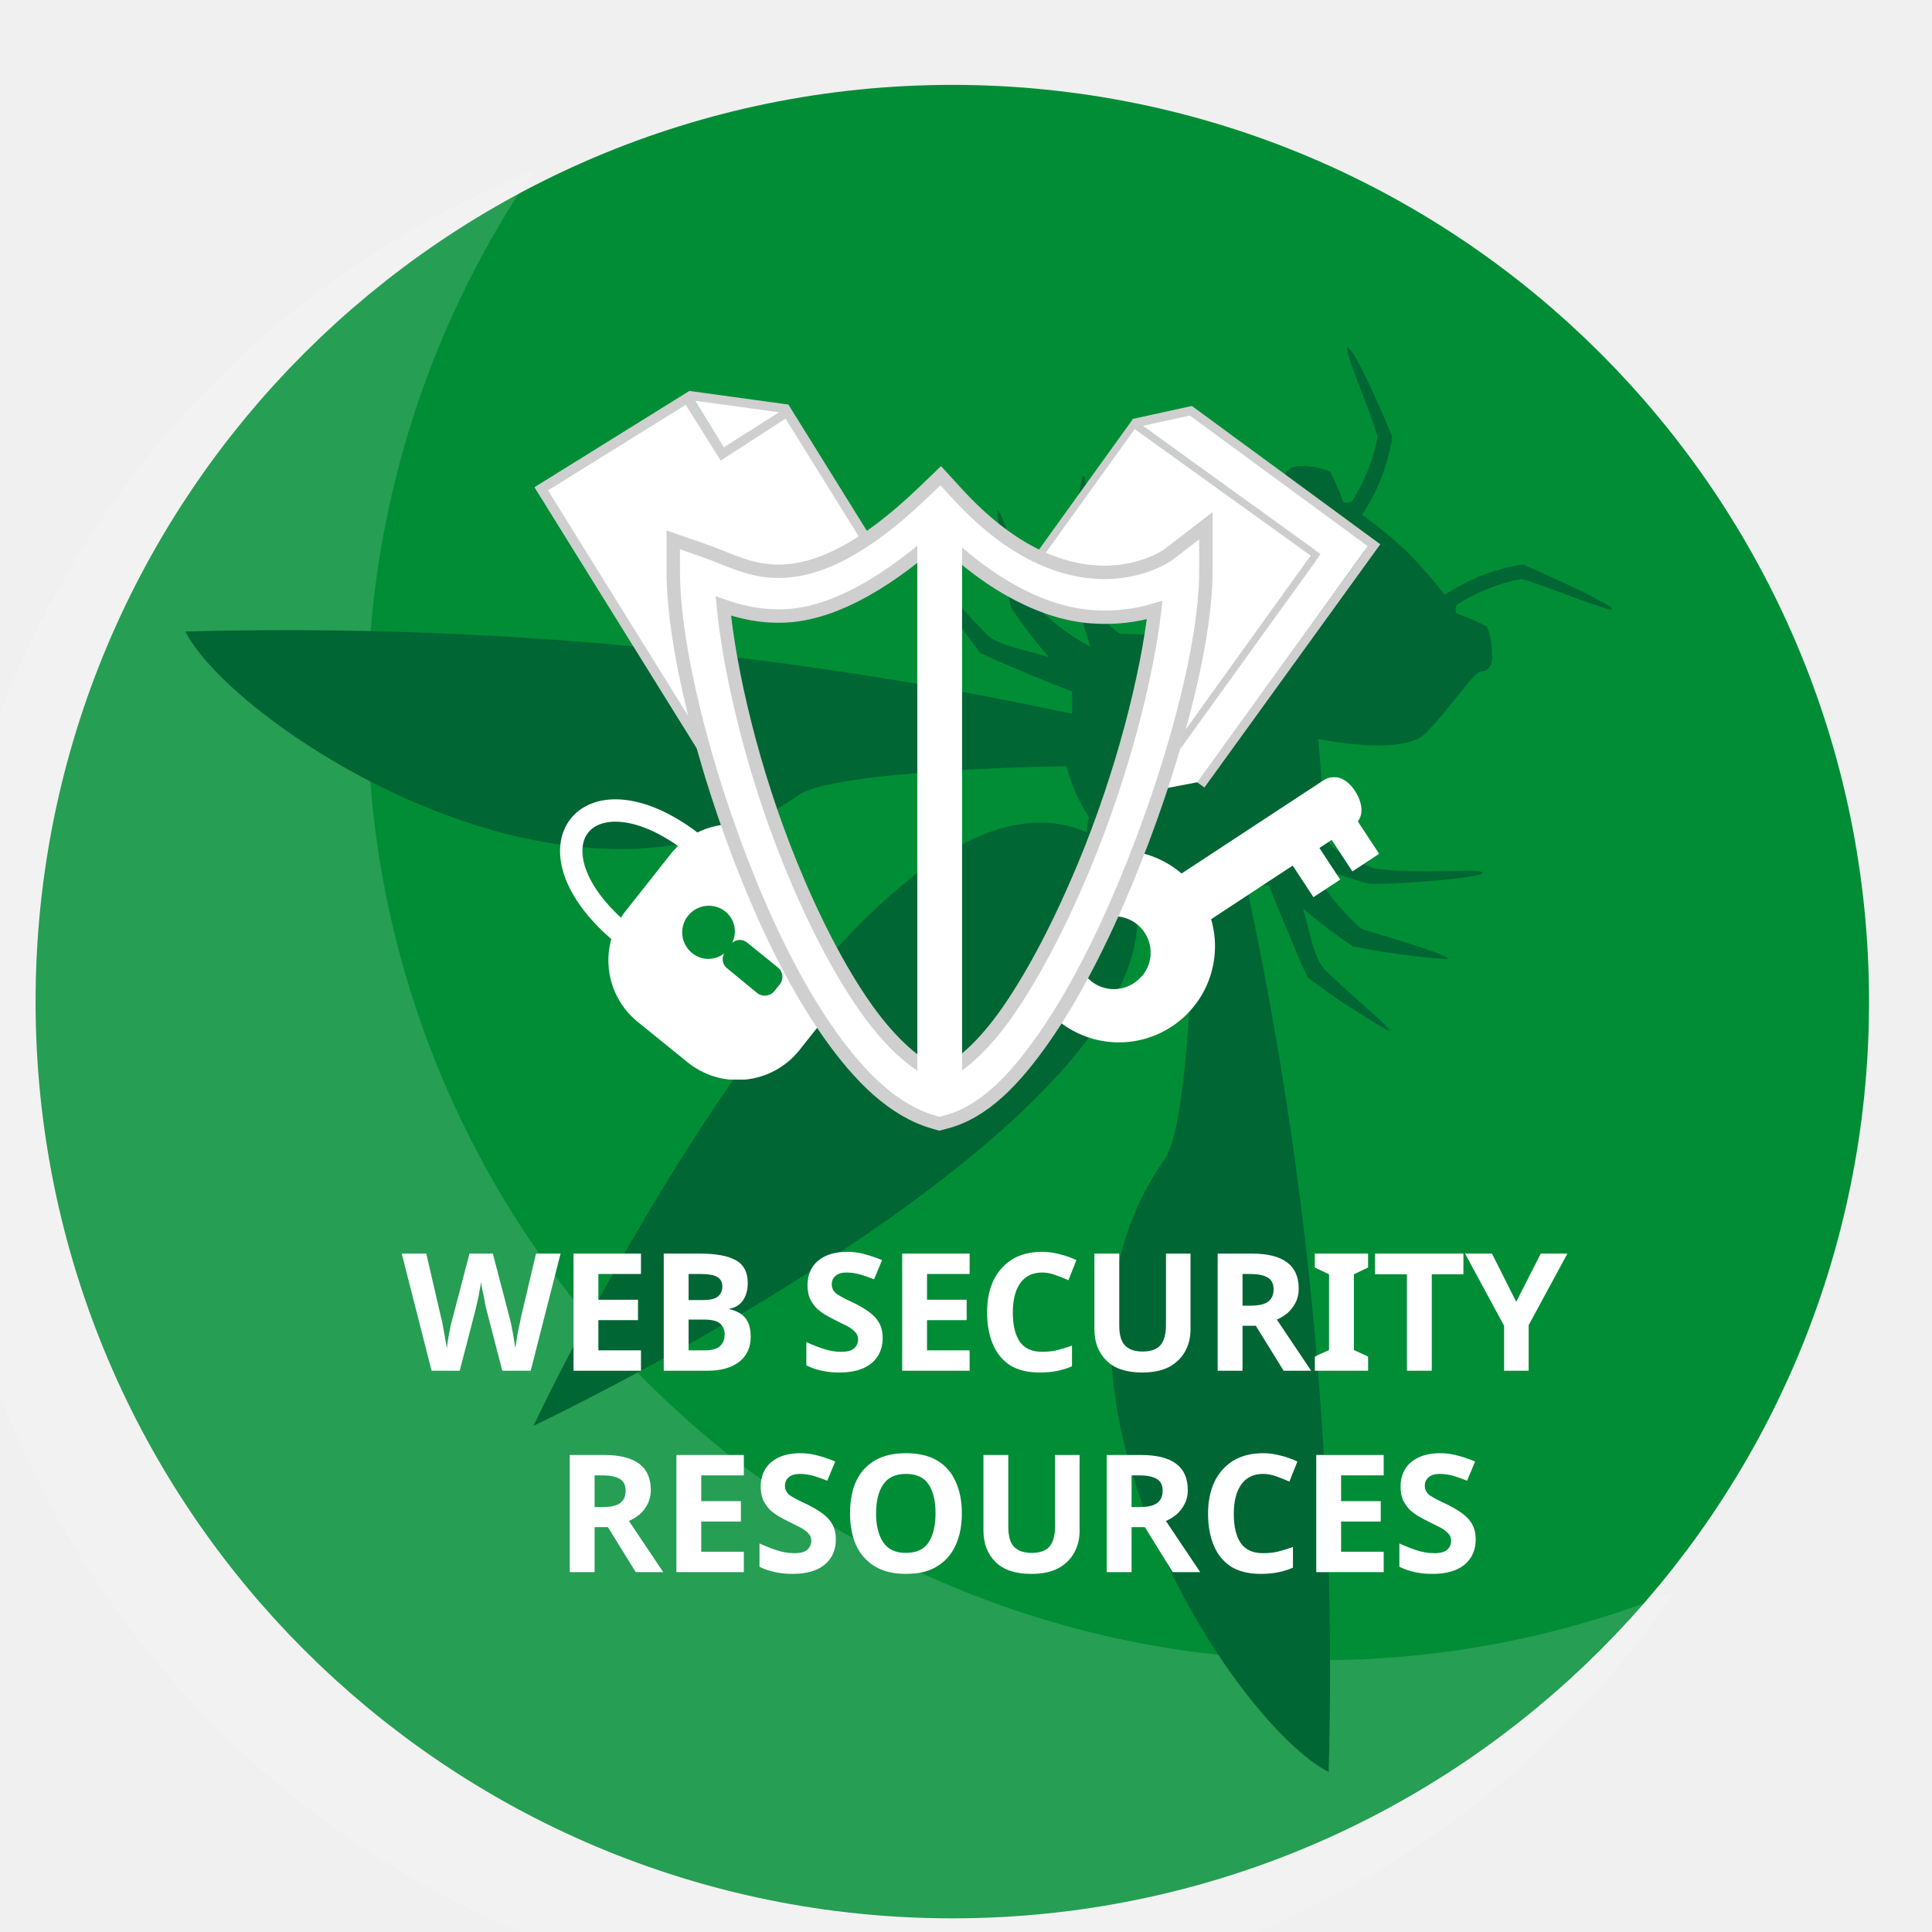
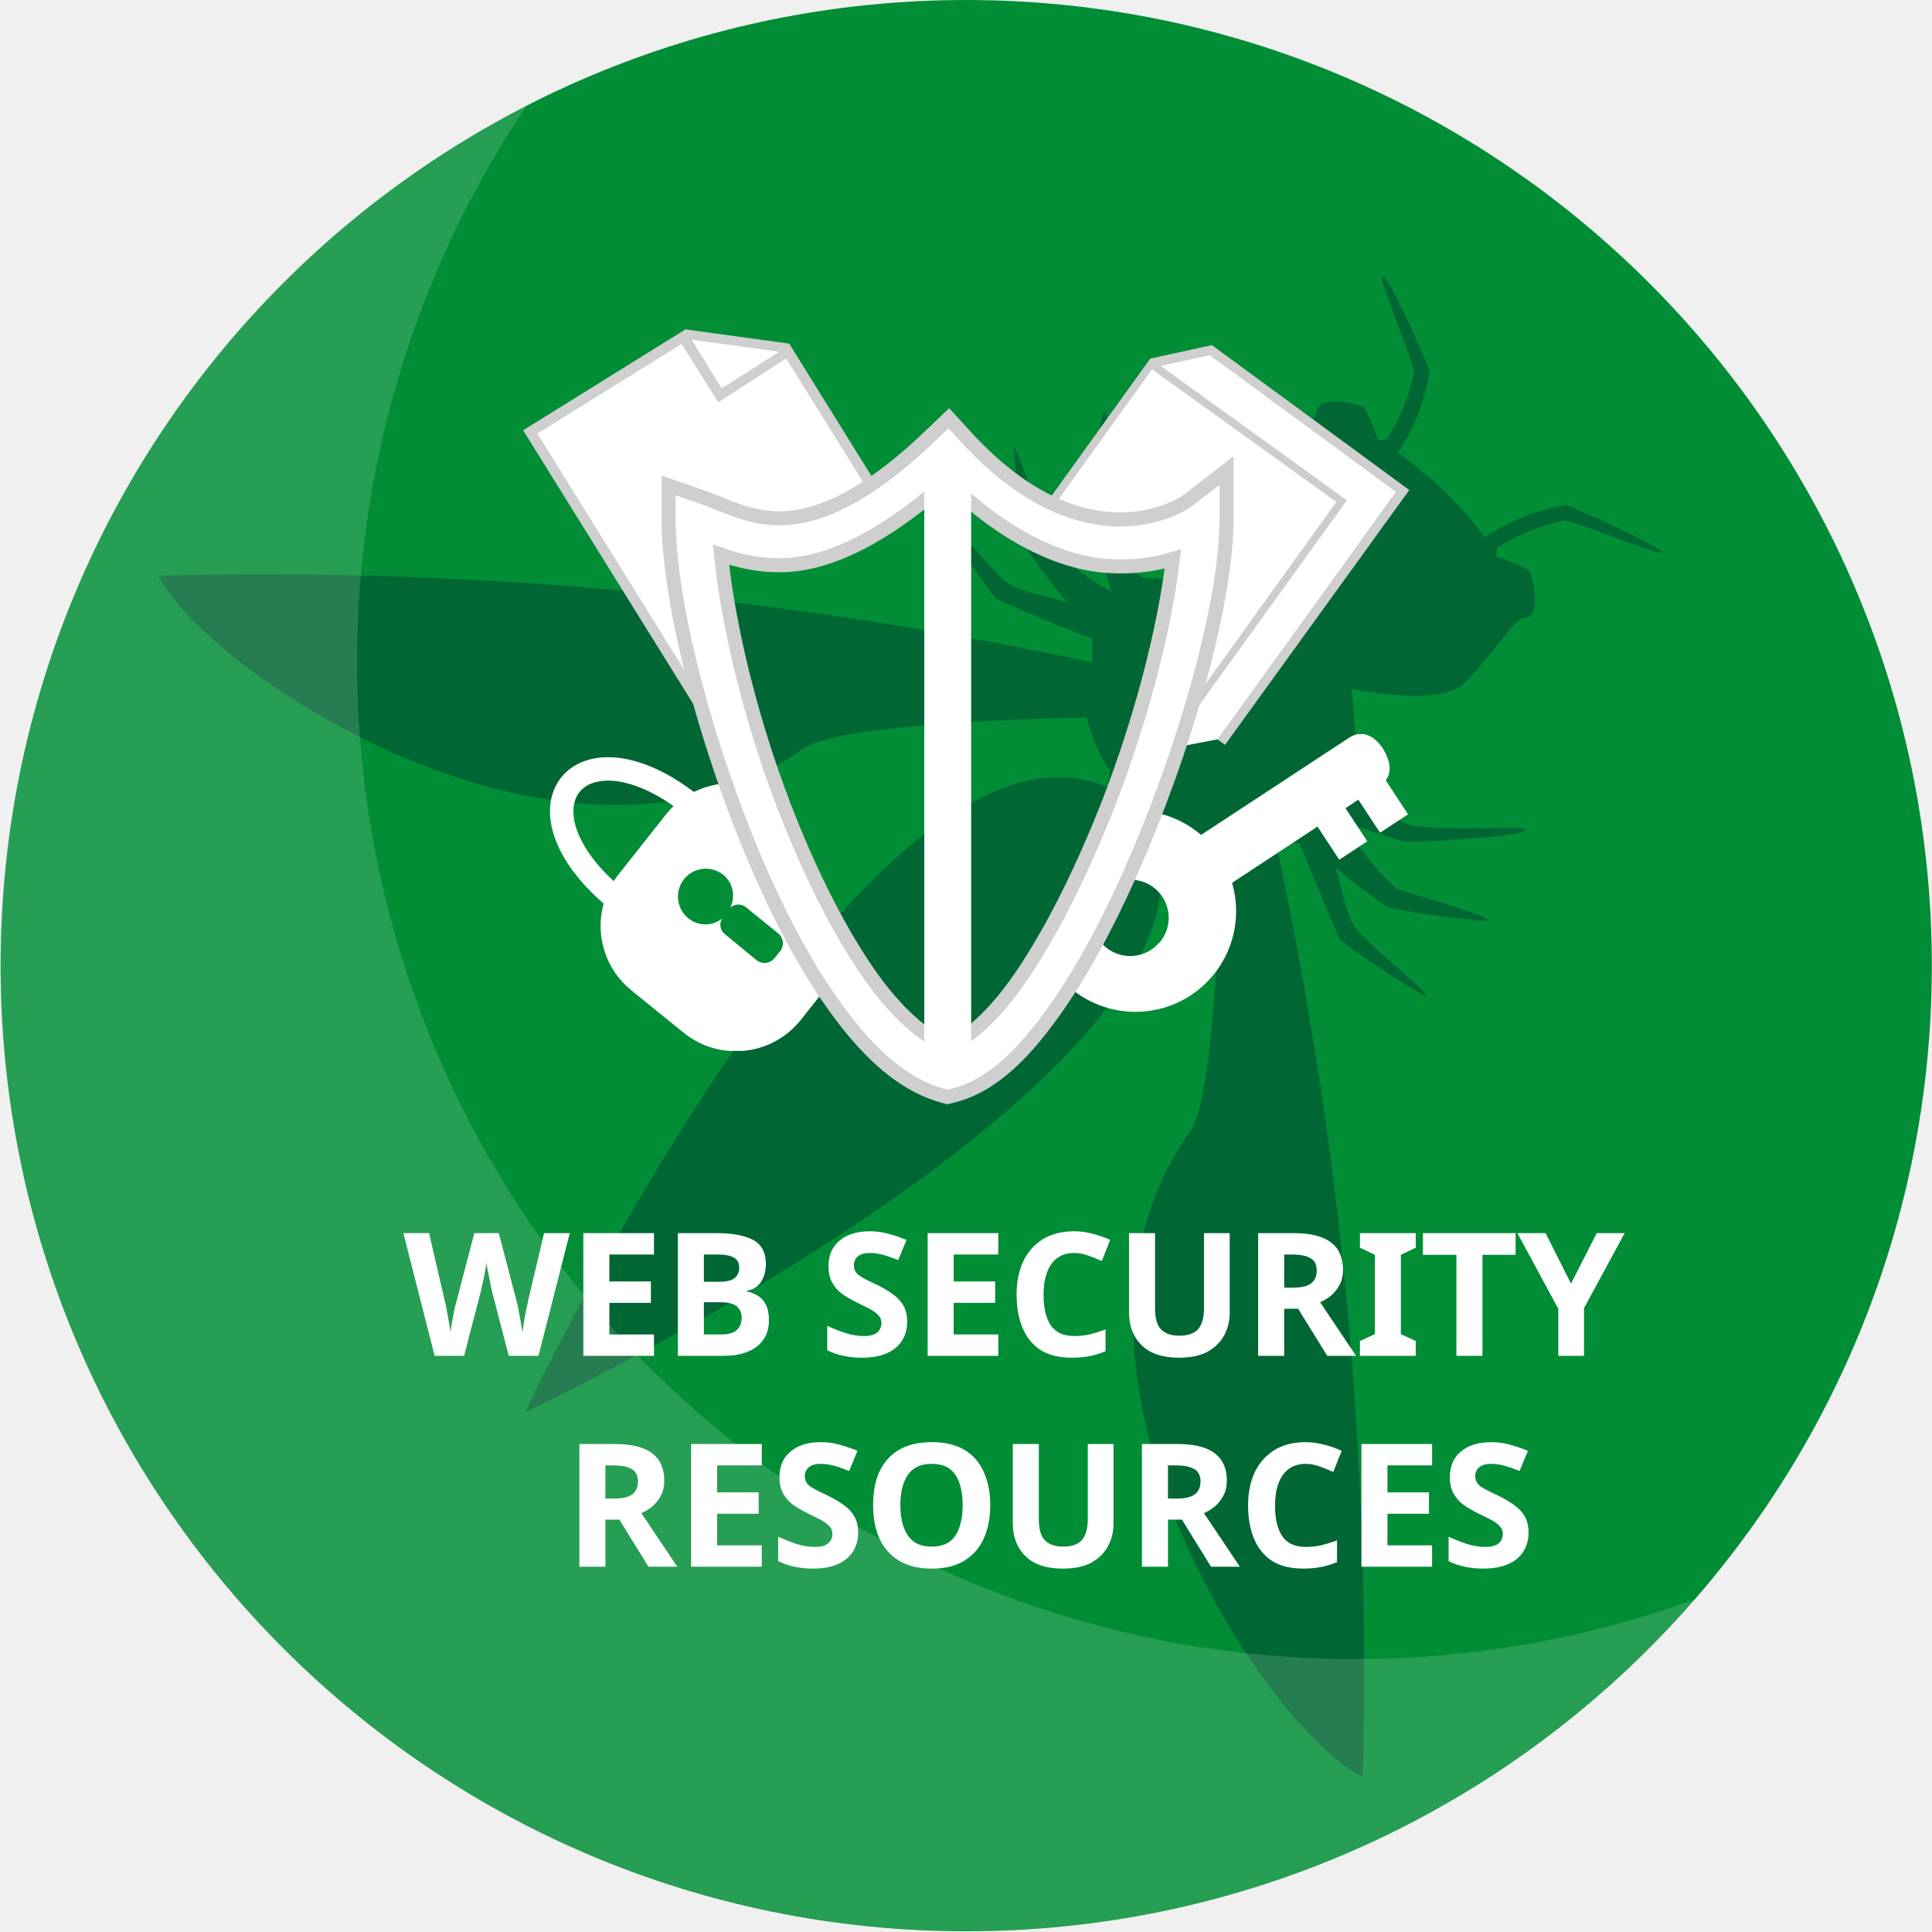
- <svg xmlns="http://www.w3.org/2000/svg" xmlns:ns1="http://www.openswatchbook.org/uri/2009/osb" viewBox="0 0 102.047 102.047" version="1.1" id="svg249" width="2.7cm" height="2.7cm">
+ <svg xmlns="http://www.w3.org/2000/svg" xmlns:ns1="http://www.openswatchbook.org/uri/2009/osb" viewBox="0 0 97.391 97.371" version="1.1" id="svg249" width="2.577cm" height="2.576cm">
  <defs id="defs199">
    <linearGradient id="linearGradient2668" ns1:paint="solid">
      <stop style="stop-color:#000000;stop-opacity:1;" offset="0" id="stop2666" />
    </linearGradient>
    <style id="style178">.cls-1,.cls-10,.cls-2{fill:#1d1d1b;}.cls-1,.cls-12,.cls-15,.cls-16,.cls-18{stroke:#fff;}.cls-1,.cls-11,.cls-12,.cls-15,.cls-16,.cls-18,.cls-5{stroke-miterlimit:10;}.cls-1,.cls-16{stroke-width:0.75px;}.cls-1{filter:url(#luminosity-noclip);}.cls-2{filter:url(#luminosity-noclip-2);}.cls-12,.cls-18,.cls-3{fill:none;}.cls-4{clip-path:url(#clip-path);}.cls-5{fill:#008d36;stroke:#008d36;stroke-width:10px;}.cls-6{fill:#063;}.cls-11,.cls-14,.cls-15,.cls-16,.cls-7,.cls-8{fill:#fff;}.cls-7{opacity:0.15;}.cls-8{font-size:9px;font-family:Hind-Bold, Hind;font-weight:700;letter-spacing:-0.01em;}.cls-9{font-family:Hind-SemiBold, Hind;}.cls-11{stroke:#1d1d1b;}.cls-11,.cls-12{stroke-width:2px;}.cls-13{mask:url(#mask);}.cls-15{stroke-width:0.25px;}.cls-17{mask:url(#mask-2);}</style>
    <clipPath id="clip-path">
      <circle class="cls-3" cx="94.95" cy="79.04" r="41.1" id="circle180" style="fill:none" />
    </clipPath>
    <filter id="luminosity-noclip" x="96.54" y="65.99" width="18.18" height="12.1" filterUnits="userSpaceOnUse" style="color-interpolation-filters:sRGB">
      <feFlood flood-color="#fff" result="bg" id="feFlood183" />
      <feBlend in="SourceGraphic" in2="bg" id="feBlend185" mode="normal" />
    </filter>
    <mask id="mask" x="96.54" y="65.99" width="18.18" height="12.1" maskUnits="userSpaceOnUse">
      <path class="cls-1" d="m 103.94,67.16 c 0.62,0.43 -1,2.47 -1.56,4.81 -0.56,2.34 -1.47,5.69 -2.82,5.75 -1.35,0.06 -2.87,-2.55 -2.62,-4.93 0.37,-3.49 5.92,-6.38 7,-5.63 z" id="path188" style="fill:#1d1d1b;stroke:#ffffff;stroke-width:0.75px;stroke-miterlimit:10;filter:url(#luminosity-noclip)" />
    </mask>
    <filter id="luminosity-noclip-2" x="78.07" y="66.91" width="14.87" height="12.61" filterUnits="userSpaceOnUse" style="color-interpolation-filters:sRGB">
      <feFlood flood-color="#fff" result="bg" id="feFlood191" />
      <feBlend in="SourceGraphic" in2="bg" id="feBlend193" mode="normal" />
    </filter>
    <mask id="mask-2" x="78.07" y="66.91" width="14.87" height="12.61" maskUnits="userSpaceOnUse">
-       <polygon class="cls-2" points="86.06,66.91 90.5,77.41 92.56,74.91 92.94,67.72 90.63,67.28 " id="polygon196" style="fill:#1d1d1b;filter:url(#luminosity-noclip-2)" />
+       <polygon class="cls-2" points="90.5,77.41 92.56,74.91 92.94,67.72 90.63,67.28 86.06,66.91 " id="polygon196" style="fill:#1d1d1b;filter:url(#luminosity-noclip-2)" />
    </mask>
    <clipPath clipPathUnits="userSpaceOnUse" id="clipPath5473">
      <path style="fill:none;stroke:#000000;stroke-width:1.436px;stroke-linecap:butt;stroke-linejoin:miter;stroke-opacity:1" d="m 96.574,67.683 c 0,0 -0.364,-20.386 3.996,-20.453 11.099,-0.169 17.435,1.241 20.696,3.451 3.261,2.21 3.447,5.221 2.246,8.253 -1.201,3.032 -5.205,18.441 -6.228,15.366 -1.773,-5.332 -5.086,-10.902 -5.086,-10.902 l -3.096,-0.497 c 0,0 -2.068,4.314 -4.601,4.751 -2.533,0.437 -7.927,0.031 -7.927,0.031 z" id="path5475" />
    </clipPath>
    <clipPath clipPathUnits="userSpaceOnUse" id="clipPath5515">
      <path style="fill:none;stroke:#000000;stroke-width:1px;stroke-linecap:butt;stroke-linejoin:miter;stroke-opacity:1" d="m 83.787,61.148 0.16,-3.587 4.9,1.762 2.786,-2.242 2.402,-2.082 -5.381,-7.975 -12.331,7.11 6.502,9.545 1.473,0.288 z" id="path5517" />
    </clipPath>
    <clipPath clipPathUnits="userSpaceOnUse" id="clipPath5535">
      <path style="fill:none;stroke:#000000;stroke-width:1px;stroke-linecap:butt;stroke-linejoin:miter;stroke-opacity:1" d="m 90.845,77.163 -5.028,-11.913 -5.435,-0.408 -8.651,2.537 11.143,14.223 7.338,-0.272 z" id="path5537" />
    </clipPath>
    <clipPath clipPathUnits="userSpaceOnUse" id="clipPath5543">
      <path style="fill:none;stroke:#000000;stroke-width:1px;stroke-linecap:butt;stroke-linejoin:miter;stroke-opacity:1" d="m 99.497,77.978 3.488,-5.39 0.453,-4.937 10.463,-4.031 4.077,6.523 -12.139,11.007 z" id="path5545" />
    </clipPath>
    <mask id="mask-2-3" x="78.07" y="66.91" width="14.87" height="12.61" maskUnits="userSpaceOnUse">
-       <polygon class="cls-2" points="90.5,77.41 92.56,74.91 92.94,67.72 90.63,67.28 86.06,66.91 " id="polygon196-6" style="fill:#1d1d1b;filter:url(#luminosity-noclip-2-7)" />
+       <polygon class="cls-2" points="92.56,74.91 92.94,67.72 90.63,67.28 86.06,66.91 90.5,77.41 " id="polygon196-6" style="fill:#1d1d1b;filter:url(#luminosity-noclip-2-7)" />
    </mask>
    <filter id="luminosity-noclip-2-7" x="78.07" y="66.91" width="14.87" height="12.61" filterUnits="userSpaceOnUse" style="color-interpolation-filters:sRGB">
      <feFlood flood-color="#fff" result="bg" id="feFlood191-5" />
      <feBlend in="SourceGraphic" in2="bg" id="feBlend193-3" mode="normal" />
    </filter>
    <clipPath clipPathUnits="userSpaceOnUse" id="clipPath5535-5">
      <path style="fill:none;stroke:#000000;stroke-width:1px;stroke-linecap:butt;stroke-linejoin:miter;stroke-opacity:1" d="m 90.845,77.163 -5.028,-11.913 -5.435,-0.408 -8.651,2.537 11.143,14.223 7.338,-0.272 z" id="path5537-6" />
    </clipPath>
    <mask id="mask-29" x="96.54" y="65.99" width="18.18" height="12.1" maskUnits="userSpaceOnUse">
      <path class="cls-1" d="m 103.94,67.16 c 0.62,0.43 -1,2.47 -1.56,4.81 -0.56,2.34 -1.47,5.69 -2.82,5.75 -1.35,0.06 -2.87,-2.55 -2.62,-4.93 0.37,-3.49 5.92,-6.38 7,-5.63 z" id="path188-1" style="fill:#1d1d1b;stroke:#ffffff;stroke-width:0.75px;stroke-miterlimit:10;filter:url(#luminosity-noclip-27)" />
    </mask>
    <filter id="luminosity-noclip-27" x="96.54" y="65.99" width="18.18" height="12.1" filterUnits="userSpaceOnUse" style="color-interpolation-filters:sRGB">
      <feFlood flood-color="#fff" result="bg" id="feFlood183-0" />
      <feBlend in="SourceGraphic" in2="bg" id="feBlend185-9" mode="normal" />
    </filter>
    <clipPath clipPathUnits="userSpaceOnUse" id="clipPath5543-3">
      <path style="fill:none;stroke:#000000;stroke-width:1px;stroke-linecap:butt;stroke-linejoin:miter;stroke-opacity:1" d="m 99.497,77.978 3.488,-5.39 0.453,-4.937 10.463,-4.031 4.077,6.523 -12.139,11.007 z" id="path5545-6" />
    </clipPath>
    <clipPath clipPathUnits="userSpaceOnUse" id="clipPath3012">
      <path style="fill:none;stroke:#000000;stroke-width:1px;stroke-linecap:butt;stroke-linejoin:miter;stroke-opacity:1" d="m 119.136,31.418 -2.562,-11.062 4.625,1.625 4.5,-2.875 -2.812,-6.75 -7.812,-2.5 -7.812,3.437 -0.312,10.812 z" id="path3014" />
    </clipPath>
    <clipPath clipPathUnits="userSpaceOnUse" id="clipPath3018">
      <path style="fill:none;stroke:#000000;stroke-width:1px;stroke-linecap:butt;stroke-linejoin:miter;stroke-opacity:1" d="m 129.324,16.906 -0.562,2.562 4.812,0.938 3.5,-0.938 -2.812,11.5 5.625,-1.438 7.75,-11.875 -11.688,-7.375 z" id="path3020" />
    </clipPath>
+     <clipPath clipPathUnits="userSpaceOnUse" id="clipPath1615">
+       <ellipse style="display:inline;opacity:1;vector-effect:none;fill:none;fill-opacity:1;stroke:#000000;stroke-width:0.011;stroke-linecap:butt;stroke-linejoin:miter;stroke-miterlimit:4;stroke-dasharray:none;stroke-dashoffset:0;stroke-opacity:1" id="ellipse1617" cx="50.131" cy="33.79" rx="48.712" ry="48.711" />
+     </clipPath>
  </defs>
-   <text id="text215" x="-53.295" y="-18.962" />
-   <text id="text217" x="-53.295" y="-18.962" />
-   <g id="layer1" style="display:inline" transform="translate(0,18.89763)">
-     <circle style="fill:#008d36;stroke:#008d36;stroke-width:11.816px;stroke-miterlimit:10" id="circle203" r="42.513" cy="34.007" cx="50.3" class="cls-5" />
-     <path style="opacity:0.15;fill:#ffffff;stroke-width:1.182" id="path207" d="M 69.702,68.792 A 50.275,50.275 0 0 1 28.205,-9.888 50.287,50.287 0 1 0 88.465,65.165 50.134,50.134 0 0 1 69.702,68.792 Z" class="cls-7" />
-     <path class="cls-6" d="m 74.293,10.228 a 23.702,23.702 0 0 1 2.02,2.292 10.209,10.209 0 0 1 4.112,-1.607 c 2.363,1.028 4.726,2.15 4.726,2.363 0,0.213 -3.545,-1.252 -4.797,-1.595 a 9.642,9.642 0 0 0 -3.415,1.371 c -0.118,0.343 0,0.461 0,0.461 a 10.173,10.173 0 0 1 1.595,0.685 c 0.224,0.449 0.449,1.82 0.118,2.162 -0.118,0.118 -0.071,0.165 -0.461,0.224 -0.39,0.059 -1.666,2.032 -2.907,3.261 -1.241,1.229 -5.66,0.284 -5.66,0.284 0,0 0.26,2.576 0.343,5.14 0.449,0.803 1.028,1.028 2.623,1.713 2.859,0.343 5.612,-0.071 5.719,0.224 0.106,0.295 -5.553,0.673 -6.05,0.567 -0.496,-0.106 -1.713,-0.567 -2.978,-0.91 a 11.816,11.816 0 0 0 2.635,3.308 c 2.28,0.685 4.561,1.371 4.561,1.595 A 36.628,36.628 0 0 1 71.458,31.082 25.581,25.581 0 0 1 68.823,29.085 c 0.295,0.886 0.532,2.647 1.182,3.261 1.548,1.536 3.545,3.072 3.367,3.226 A 41.26,41.26 0 0 1 69.059,32.724 c -0.815,-1.784 -2.044,-4.868 -2.044,-4.868 h -1.182 a 197.014,197.014 0 0 1 4.348,46.837 C 65.254,72.224 53.203,54.04 61.521,42.331 62.915,40.369 63.069,28.152 63.069,28.152 a 9.334,9.334 0 0 1 -2.706,-1.182 3.32,3.32 0 0 1 -0.792,0.106 c 5.234,12.016 -31.394,29.338 -31.394,29.338 0,0 17.215,-36.581 29.232,-31.347 a 3.32,3.32 0 0 1 0.106,-0.792 9.334,9.334 0 0 1 -1.182,-2.706 c 0,0 -12.206,0.154 -14.179,1.548 C 30.446,31.389 12.261,19.385 9.792,14.458 a 197.12,197.12 0 0 1 46.837,4.348 v -1.182 c 0,0 -3.084,-1.182 -4.868,-2.044 a 39.464,39.464 0 0 1 -2.848,-4.313 c 0.142,-0.177 1.69,1.82 3.226,3.367 0.614,0.614 2.363,0.851 3.261,1.182 A 27.424,27.424 0 0 1 53.392,13.181 36.628,36.628 0 0 1 52.683,8.065 c 0.224,0 0.91,2.28 1.595,4.561 a 11.816,11.816 0 0 0 3.308,2.635 c -0.343,-1.264 -0.803,-2.363 -0.91,-2.978 -0.106,-0.614 0.272,-6.144 0.567,-6.05 0.295,0.095 -0.118,2.859 0.224,5.707 0.685,1.607 0.91,2.174 1.713,2.635 2.564,0.071 5.14,0.343 5.14,0.343 0,0 -0.957,-4.431 0.284,-5.66 1.241,-1.229 3.19,-2.517 3.249,-2.907 0.059,-0.39 0.118,-0.343 0.236,-0.461 0.343,-0.343 1.713,-0.106 2.162,0.118 a 10.173,10.173 0 0 1 0.685,1.595 c 0,0 0.118,0.118 0.461,0 a 9.689,9.689 0 0 0 1.371,-3.427 c -0.343,-1.252 -1.855,-4.726 -1.595,-4.726 0.26,0 1.359,2.28 2.363,4.726 a 10.043,10.043 0 0 1 -1.595,4.112 23.525,23.525 0 0 1 2.351,1.938 z" id="path205" style="fill:#006633;stroke-width:1.182" />
-     <text class="cls-8" id="text213" x="21.218" y="53.506" style="font-weight:700;font-size:8.665px;font-family:Hind-Bold, Hind;letter-spacing:-0.01em;fill:#ffffff;stroke-width:1.182">
-       <tspan style="font-size:8.665px;stroke-width:1.182" id="tspan255">WEB SECURITY</tspan>
-       <tspan class="cls-9" id="tspan211" style="font-size:8.665px;font-family:Hind-SemiBold, Hind;stroke-width:1.182">
-         <tspan x="29.311" y="64.14" id="tspan209" style="font-size:8.665px;stroke-width:1.182">RESOURCES</tspan>
-       </tspan>
-     </text>
-   </g>
-   <g id="layer5" style="display:inline" transform="translate(0,18.89763)" />
-   <g id="layer2" transform="translate(0,18.89763)">
-     <g id="g3073" transform="matrix(1.08,0,0,1.08,0.2661156,-6.964631)">
-       <g transform="matrix(1.094038,0,0,1.094038,-58.30615,-45.24451)" id="g239" mask="url(#mask)" class="cls-13" style="display:inline">
-         <g id="g4751">
-           <path class="cls-14" d="m 113.53,68.19 -6.93,4.56 a 1.22,1.22 0 0 1 -1.68,-0.35 v 0 a 1.22,1.22 0 0 1 0.35,-1.69 l 6.93,-4.55 c 0.56,-0.37 1.1,-0.08 1.46,0.48 v 0 c 0.34,0.56 0.43,1.19 -0.13,1.55 z" id="path231" style="fill:#ffffff" />
-           <rect class="cls-15" x="111.27" y="69.36" width="1.18" height="1.64" transform="rotate(-33.31,111.862,70.17451)" id="rect233" style="fill:#ffffff;stroke:#ffffff;stroke-width:0.25px;stroke-miterlimit:10" />
-           <rect class="cls-15" x="113.02" y="68.21" width="1.18" height="1.64" transform="rotate(-33.31,113.604,69.03858)" id="rect235" style="fill:#ffffff;stroke:#ffffff;stroke-width:0.25px;stroke-miterlimit:10" />
-           <path clip-path="url(#clipPath5543-3)" class="cls-16" d="m 100.94,70.28 a 3.92,3.92 0 1 0 5.42,1.12 3.93,3.93 0 0 0 -5.42,-1.12 z m 3.32,5 A 2,2 0 1 1 102.1,72 a 2,2 0 0 1 2.16,3.29 z" id="path237" style="fill:#ffffff;stroke:#ffffff;stroke-width:0.75px;stroke-miterlimit:10" />
+   <text id="text215" x="-54.714" y="-23.004" />
+   <text id="text217" x="-54.714" y="-23.004" />
+   <g id="layer3" transform="translate(-1.418144,-4.042181)">
+     <g id="layer7">
+       <circle style="display:inline;fill:#008d36;stroke:#008d36;stroke-width:11.88px;stroke-miterlimit:10" id="circle203" r="42.745" cy="52.728" cx="50.124" class="cls-5" />
+       <path class="cls-6" d="m 74.248,28.818 a 23.832,23.832 0 0 1 2.032,2.305 10.265,10.265 0 0 1 4.134,-1.616 c 2.376,1.034 4.752,2.162 4.752,2.376 0,0.214 -3.564,-1.259 -4.823,-1.604 a 9.694,9.694 0 0 0 -3.433,1.378 c -0.119,0.345 0,0.463 0,0.463 a 10.229,10.229 0 0 1 1.604,0.689 c 0.226,0.451 0.451,1.83 0.119,2.174 -0.119,0.119 -0.071,0.166 -0.463,0.226 -0.392,0.059 -1.675,2.043 -2.923,3.279 -1.247,1.236 -5.691,0.285 -5.691,0.285 0,0 0.261,2.59 0.345,5.168 0.451,0.808 1.034,1.034 2.637,1.723 2.875,0.345 5.643,-0.071 5.75,0.226 0.107,0.297 -5.584,0.677 -6.083,0.57 -0.499,-0.107 -1.723,-0.57 -2.994,-0.915 a 11.88,11.88 0 0 0 2.649,3.326 c 2.293,0.689 4.586,1.378 4.586,1.604 A 36.829,36.829 0 0 1 71.397,49.787 25.721,25.721 0 0 1 68.747,47.779 c 0.297,0.891 0.535,2.661 1.188,3.279 1.556,1.544 3.564,3.089 3.386,3.243 A 41.486,41.486 0 0 1 68.985,51.438 C 68.165,49.644 66.93,46.544 66.93,46.544 h -1.188 a 198.092,198.092 0 0 1 4.372,47.094 C 65.16,91.154 53.042,72.87 61.405,61.097 62.807,59.125 62.962,46.841 62.962,46.841 A 9.385,9.385 0 0 1 60.241,45.653 3.338,3.338 0 0 1 59.445,45.76 C 64.708,57.842 27.879,75.258 27.879,75.258 c 0,0 17.31,-36.781 29.392,-31.518 a 3.338,3.338 0 0 1 0.107,-0.796 9.385,9.385 0 0 1 -1.188,-2.721 c 0,0 -12.272,0.154 -14.256,1.556 C 30.16,50.096 11.876,38.025 9.393,33.071 a 198.199,198.199 0 0 1 47.094,4.372 v -1.188 c 0,0 -3.101,-1.188 -4.895,-2.055 a 39.68,39.68 0 0 1 -2.863,-4.336 c 0.143,-0.178 1.699,1.83 3.243,3.386 0.618,0.618 2.376,0.855 3.279,1.188 A 27.574,27.574 0 0 1 53.232,31.788 36.829,36.829 0 0 1 52.519,26.644 c 0.226,0 0.915,2.293 1.604,4.586 a 11.88,11.88 0 0 0 3.326,2.649 c -0.345,-1.271 -0.808,-2.376 -0.915,-2.994 -0.107,-0.618 0.273,-6.178 0.57,-6.083 0.297,0.095 -0.119,2.875 0.226,5.738 0.689,1.616 0.915,2.186 1.723,2.649 2.578,0.071 5.168,0.345 5.168,0.345 0,0 -0.962,-4.455 0.285,-5.691 1.247,-1.236 3.208,-2.531 3.267,-2.923 0.059,-0.392 0.119,-0.345 0.238,-0.463 0.345,-0.345 1.723,-0.107 2.174,0.119 a 10.229,10.229 0 0 1 0.689,1.604 c 0,0 0.119,0.119 0.463,0 a 9.742,9.742 0 0 0 1.378,-3.445 c -0.345,-1.259 -1.865,-4.752 -1.604,-4.752 0.261,0 1.366,2.293 2.376,4.752 a 10.098,10.098 0 0 1 -1.604,4.134 23.654,23.654 0 0 1 2.364,1.948 z" id="path205" style="display:inline;fill:#006633;stroke-width:1.188" />
+     </g>
+     <g id="layer5">
+       <text class="cls-8" id="text213" x="21.745" y="72.404" style="font-weight:700;font-size:8.665px;font-family:Hind-Bold, Hind;letter-spacing:-0.01em;display:inline;fill:#ffffff;stroke-width:1.182">
+         <tspan style="font-size:8.665px;stroke-width:1.182" id="tspan255">WEB SECURITY</tspan>
+         <tspan class="cls-9" id="tspan211" style="font-size:8.665px;font-family:Hind-SemiBold, Hind;stroke-width:1.182">
+           <tspan x="29.839" y="83.038" id="tspan209" style="font-size:8.665px;stroke-width:1.182">RESOURCES</tspan>
+         </tspan>
+       </text>
+       <g style="display:inline" id="g3073" transform="matrix(1.08,0,0,1.08,-0.1765741,11.933)">
+         <g transform="matrix(1.094038,0,0,1.094038,-58.30615,-45.24451)" id="g239" mask="url(#mask)" class="cls-13" style="display:inline">
+           <g id="g4751">
+             <path class="cls-14" d="m 113.53,68.19 -6.93,4.56 a 1.22,1.22 0 0 1 -1.68,-0.35 v 0 a 1.22,1.22 0 0 1 0.35,-1.69 l 6.93,-4.55 c 0.56,-0.37 1.1,-0.08 1.46,0.48 v 0 c 0.34,0.56 0.43,1.19 -0.13,1.55 z" id="path231" style="fill:#ffffff" />
+             <rect class="cls-15" x="111.27" y="69.36" width="1.18" height="1.64" transform="rotate(-33.31,111.862,70.17451)" id="rect233" style="fill:#ffffff;stroke:#ffffff;stroke-width:0.25px;stroke-miterlimit:10" />
+             <rect class="cls-15" x="113.02" y="68.21" width="1.18" height="1.64" transform="rotate(-33.31,113.604,69.03858)" id="rect235" style="fill:#ffffff;stroke:#ffffff;stroke-width:0.25px;stroke-miterlimit:10" />
+             <path clip-path="url(#clipPath5543-3)" class="cls-16" d="m 100.94,70.28 a 3.92,3.92 0 1 0 5.42,1.12 3.93,3.93 0 0 0 -5.42,-1.12 z m 3.32,5 A 2,2 0 1 1 102.1,72 a 2,2 0 0 1 2.16,3.29 z" id="path237" style="fill:#ffffff;stroke:#ffffff;stroke-width:0.75px;stroke-miterlimit:10" />
+           </g>
+         </g>
+         <g transform="matrix(1.094038,0,0,1.094038,-58.30615,-45.24451)" id="g245" mask="url(#mask-2)" class="cls-17" style="display:inline">
+           <g id="g4745">
+             <g id="g2919">
+               <path style="fill:none;stroke:#ffffff;stroke-miterlimit:10" id="path241" d="m 81,73.09 c -4.85,-3.94 -1.6,-7.9 3.23,-4" class="cls-18" />
+               <path style="fill:#ffffff" id="path243" d="m 83.07,69.41 -2,2.53 a 3.54,3.54 0 0 0 0.51,5 l 2.21,1.79 a 3.54,3.54 0 0 0 5,-0.51 l 2,-2.52 a 3.56,3.56 0 0 0 -0.51,-5 l -2.2,-1.79 a 3.55,3.55 0 0 0 -5.01,0.5 z m 2.72,4 a 0.52,0.52 0 0 1 0.7,0 l 1.36,1.1 a 0.54,0.54 0 0 1 0.08,0.75 l -0.25,0.31 a 0.55,0.55 0 0 1 -0.76,0.08 l -1.35,-1.11 a 0.51,0.51 0 0 1 -0.12,-0.67 1.14,1.14 0 0 1 -1.43,0 1.189,1.189 0 0 1 1.47,-1.87 1.14,1.14 0 0 1 0.3,1.42 z" class="cls-14" clip-path="url(#clipPath5535-5)" />
+             </g>
+           </g>
+         </g>
+         <g clip-path="url(#clipPath3018)" transform="matrix(1.094038,0,0,1.094038,-92.04266,-4.313959)" id="g2915" style="display:inline">
+           <g id="g5450" transform="matrix(0.5098084,0.3665819,-0.3665819,0.5098084,104.243,-50.908)">
+             <path style="opacity:1;fill:#ffffff;fill-opacity:1;stroke:#cdcdcd;stroke-width:0.524;stroke-miterlimit:4;stroke-dasharray:none;stroke-opacity:1" d="M 98.47,54.15 H 114.424 V 75.539 H 98.47 Z" id="rect4757" />
+             <rect style="opacity:1;fill:#ffffff;stroke:#ffffff;stroke-width:0;stroke-miterlimit:4;stroke-dasharray:none;stroke-opacity:1" id="rect5354" width="14.828" height="20.336" x="99.04" y="54.722" ry="0" />
+             <path style="color:#000000;font-style:normal;font-variant:normal;font-weight:normal;font-stretch:normal;font-size:medium;line-height:normal;font-family:sans-serif;font-variant-ligatures:normal;font-variant-position:normal;font-variant-caps:normal;font-variant-numeric:normal;font-variant-alternates:normal;font-feature-settings:normal;text-indent:0;text-align:start;text-decoration:none;text-decoration-line:none;text-decoration-style:solid;text-decoration-color:#000000;letter-spacing:normal;word-spacing:normal;text-transform:none;writing-mode:lr-tb;direction:ltr;text-orientation:mixed;dominant-baseline:auto;baseline-shift:baseline;text-anchor:start;white-space:normal;shape-padding:0;clip-rule:nonzero;display:inline;overflow:visible;visibility:visible;opacity:1;isolation:auto;mix-blend-mode:normal;color-interpolation:sRGB;color-interpolation-filters:linearRGB;solid-color:#000000;solid-opacity:1;vector-effect:none;fill:#ffffff;fill-opacity:1;fill-rule:nonzero;stroke:none;stroke-width:0;stroke-linecap:butt;stroke-linejoin:miter;stroke-miterlimit:4;stroke-dasharray:none;stroke-dashoffset:0;stroke-opacity:1;color-rendering:auto;image-rendering:auto;shape-rendering:auto;text-rendering:auto;enable-background:accumulate" d="m 114.664,54.382 0.008,0.116 -0.018,20.233 2.408,-2.543 0.013,-20.322 z" id="rect5354-5" />
+             <path style="fill:#ffffff;stroke:none;stroke-width:1.041px;stroke-linecap:butt;stroke-linejoin:miter;stroke-opacity:1" d="m 98.675,53.893 15.627,0.015 2.549,-2.664 -15.673,-0.021 z" id="path5403" />
+           </g>
+         </g>
+         <g clip-path="url(#clipPath3012)" transform="matrix(1.094038,0,0,1.094038,-94.02484,-5.899709)" id="g2902" style="display:inline">
+           <path id="rect5499" d="m 109.912,17.145 6.53,-4.059 1.56,2.491 2.899,-1.877 6.564,10.56 -9.472,5.888 z" style="opacity:1;fill:#ffffff;stroke:#cfcfcf;stroke-width:0.441;stroke-miterlimit:4;stroke-dasharray:none;stroke-opacity:1" />
+           <path id="path5506" d="m 116.582,12.887 1.491,2.403 2.872,-1.824 z" style="fill:#ffffff;fill-opacity:1;stroke:#f5f5f5;stroke-width:0;stroke-linecap:butt;stroke-linejoin:miter;stroke-miterlimit:4;stroke-dasharray:none;stroke-opacity:1" />
+           <path id="path2923" d="m 116.488,12.965 4.45,0.611" style="fill:none;stroke:#cfcfcf;stroke-width:0.4;stroke-linecap:butt;stroke-linejoin:miter;stroke-miterlimit:4;stroke-dasharray:none;stroke-opacity:1" />
+         </g>
+         <path id="path2993" d="m 57.91,8.978 9.044,6.64 -8.474,11.72" style="display:inline;fill:none;stroke:#cfcfcf;stroke-width:0.438;stroke-linecap:butt;stroke-linejoin:miter;stroke-miterlimit:4;stroke-dasharray:none;stroke-opacity:1" />
+         <path id="path2998" d="m 64.075,15.862 0.254,0.182 -0.206,0.311 2.349,-0.444 0.187,-0.248 -0.297,-0.21 z" style="display:inline;fill:#ffffff;fill-opacity:1;stroke:#cdcdcd;stroke-width:0;stroke-linecap:butt;stroke-linejoin:miter;stroke-miterlimit:4;stroke-dasharray:none;stroke-opacity:1" />
+         <path id="path3000" d="M 55.196,9.653 58.067,9.024" style="display:inline;fill:none;stroke:#cfcfcf;stroke-width:0.438;stroke-linecap:butt;stroke-linejoin:miter;stroke-miterlimit:4;stroke-dasharray:none;stroke-opacity:1" />
+         <g transform="translate(-53.92393,-35.17828)" id="g4755">
+           <path id="path225" d="m 99.685,47.395 -0.81,0.778 c -3.156,3.035 -5.327,3.821 -6.891,3.891 -1.564,0.07 -2.649,-0.588 -3.93,-1.03 L 86.604,50.534 v 1.534 c 0,3.609 1.461,9.613 3.709,15.143 1.124,2.765 2.448,5.39 3.932,7.489 1.483,2.099 3.115,3.73 5.083,4.304 l 0.284,0.083 0.288,-0.073 c 1.883,-0.475 3.405,-2.076 4.853,-4.154 1.448,-2.078 2.786,-4.708 3.949,-7.496 2.325,-5.576 3.951,-11.663 3.951,-15.297 v -2.227 l -1.763,1.361 c -0.469,0.362 -1.865,1.043 -3.684,0.904 -1.819,-0.139 -4.155,-1.024 -6.765,-3.883 z m -0.066,2.934 c 2.632,2.567 5.239,3.793 7.421,3.959 1.194,0.091 2.238,-0.059 3.109,-0.323 -0.378,3.236 -1.562,7.99 -3.466,12.556 -1.12,2.686 -2.412,5.207 -3.724,7.09 -1.202,1.725 -2.414,2.757 -3.316,3.111 -1.096,-0.438 -2.378,-1.539 -3.611,-3.284 -1.339,-1.895 -2.61,-4.396 -3.69,-7.051 -1.868,-4.594 -2.974,-9.391 -3.289,-12.62 0.833,0.291 1.821,0.537 3.03,0.483 2.034,-0.091 4.54,-1.258 7.536,-3.921 z" style="color:#000000;font-style:normal;font-variant:normal;font-weight:normal;font-stretch:normal;font-size:medium;line-height:normal;font-family:sans-serif;font-variant-ligatures:normal;font-variant-position:normal;font-variant-caps:normal;font-variant-numeric:normal;font-variant-alternates:normal;font-feature-settings:normal;text-indent:0;text-align:start;text-decoration:none;text-decoration-line:none;text-decoration-style:solid;text-decoration-color:#000000;letter-spacing:normal;word-spacing:normal;text-transform:none;writing-mode:lr-tb;direction:ltr;text-orientation:mixed;dominant-baseline:auto;baseline-shift:baseline;text-anchor:start;white-space:normal;shape-padding:0;clip-rule:nonzero;display:inline;overflow:visible;visibility:visible;opacity:1;isolation:auto;mix-blend-mode:normal;color-interpolation:sRGB;color-interpolation-filters:linearRGB;solid-color:#000000;solid-opacity:1;vector-effect:none;fill:#ffffff;fill-opacity:1;fill-rule:nonzero;stroke:#cfcfcf;stroke-width:0.656;stroke-linecap:round;stroke-linejoin:miter;stroke-miterlimit:4;stroke-dasharray:none;stroke-dashoffset:0;stroke-opacity:1;color-rendering:auto;image-rendering:auto;shape-rendering:auto;text-rendering:auto;enable-background:accumulate" />
+           <line class="cls-12" x1="99.635" y1="48.962" x2="99.635" y2="77.133" id="line227" style="fill:none;stroke:#ffffff;stroke-width:2.188px;stroke-miterlimit:10" />
        </g>
      </g>
-       <g transform="matrix(1.094038,0,0,1.094038,-58.30615,-45.24451)" id="g245" mask="url(#mask-2)" class="cls-17" style="display:inline">
-         <g id="g4745">
-           <g id="g2919">
-             <path style="fill:none;stroke:#ffffff;stroke-miterlimit:10" id="path241" d="m 81,73.09 c -4.85,-3.94 -1.6,-7.9 3.23,-4" class="cls-18" />
-             <path style="fill:#ffffff" id="path243" d="m 83.07,69.41 -2,2.53 a 3.54,3.54 0 0 0 0.51,5 l 2.21,1.79 a 3.54,3.54 0 0 0 5,-0.51 l 2,-2.52 a 3.56,3.56 0 0 0 -0.51,-5 l -2.2,-1.79 a 3.55,3.55 0 0 0 -5.01,0.5 z m 2.72,4 a 0.52,0.52 0 0 1 0.7,0 l 1.36,1.1 a 0.54,0.54 0 0 1 0.08,0.75 l -0.25,0.31 a 0.55,0.55 0 0 1 -0.76,0.08 l -1.35,-1.11 a 0.51,0.51 0 0 1 -0.12,-0.67 1.14,1.14 0 0 1 -1.43,0 1.189,1.189 0 0 1 1.47,-1.87 1.14,1.14 0 0 1 0.3,1.42 z" class="cls-14" clip-path="url(#clipPath5535-5)" />
-           </g>
-         </g>
-       </g>
-       <g clip-path="url(#clipPath3018)" transform="matrix(1.094038,0,0,1.094038,-92.04266,-4.313959)" id="g2915" style="display:inline">
-         <g id="g5450" transform="matrix(0.5098084,0.3665819,-0.3665819,0.5098084,104.243,-50.908)">
-           <path style="opacity:1;fill:#ffffff;fill-opacity:1;stroke:#cdcdcd;stroke-width:0.524;stroke-miterlimit:4;stroke-dasharray:none;stroke-opacity:1" d="M 98.47,54.15 H 114.424 V 75.539 H 98.47 Z" id="rect4757" />
-           <rect style="opacity:1;fill:#ffffff;stroke:#ffffff;stroke-width:0;stroke-miterlimit:4;stroke-dasharray:none;stroke-opacity:1" id="rect5354" width="14.828" height="20.336" x="99.04" y="54.722" ry="0" />
-           <path style="color:#000000;font-style:normal;font-variant:normal;font-weight:normal;font-stretch:normal;font-size:medium;line-height:normal;font-family:sans-serif;font-variant-ligatures:normal;font-variant-position:normal;font-variant-caps:normal;font-variant-numeric:normal;font-variant-alternates:normal;font-feature-settings:normal;text-indent:0;text-align:start;text-decoration:none;text-decoration-line:none;text-decoration-style:solid;text-decoration-color:#000000;letter-spacing:normal;word-spacing:normal;text-transform:none;writing-mode:lr-tb;direction:ltr;text-orientation:mixed;dominant-baseline:auto;baseline-shift:baseline;text-anchor:start;white-space:normal;shape-padding:0;clip-rule:nonzero;display:inline;overflow:visible;visibility:visible;opacity:1;isolation:auto;mix-blend-mode:normal;color-interpolation:sRGB;color-interpolation-filters:linearRGB;solid-color:#000000;solid-opacity:1;vector-effect:none;fill:#ffffff;fill-opacity:1;fill-rule:nonzero;stroke:none;stroke-width:0;stroke-linecap:butt;stroke-linejoin:miter;stroke-miterlimit:4;stroke-dasharray:none;stroke-dashoffset:0;stroke-opacity:1;color-rendering:auto;image-rendering:auto;shape-rendering:auto;text-rendering:auto;enable-background:accumulate" d="m 114.664,54.382 0.008,0.116 -0.018,20.233 2.408,-2.543 0.013,-20.322 z" id="rect5354-5" />
-           <path style="fill:#ffffff;stroke:none;stroke-width:1.041px;stroke-linecap:butt;stroke-linejoin:miter;stroke-opacity:1" d="m 98.675,53.893 15.627,0.015 2.549,-2.664 -15.673,-0.021 z" id="path5403" />
-         </g>
-       </g>
-       <g clip-path="url(#clipPath3012)" transform="matrix(1.094038,0,0,1.094038,-94.02484,-5.899709)" id="g2902" style="display:inline">
-         <path id="rect5499" d="m 109.912,17.145 6.53,-4.059 1.56,2.491 2.899,-1.877 6.564,10.56 -9.472,5.888 z" style="opacity:1;fill:#ffffff;stroke:#cfcfcf;stroke-width:0.441;stroke-miterlimit:4;stroke-dasharray:none;stroke-opacity:1" />
-         <path id="path5506" d="m 116.582,12.887 1.491,2.403 2.872,-1.824 z" style="fill:#ffffff;fill-opacity:1;stroke:#f5f5f5;stroke-width:0;stroke-linecap:butt;stroke-linejoin:miter;stroke-miterlimit:4;stroke-dasharray:none;stroke-opacity:1" />
-         <path id="path2923" d="m 116.488,12.965 4.45,0.611" style="fill:none;stroke:#cfcfcf;stroke-width:0.4;stroke-linecap:butt;stroke-linejoin:miter;stroke-miterlimit:4;stroke-dasharray:none;stroke-opacity:1" />
-       </g>
-       <path id="path2993" d="m 57.91,8.978 9.044,6.64 -8.474,11.72" style="display:inline;fill:none;stroke:#cfcfcf;stroke-width:0.438;stroke-linecap:butt;stroke-linejoin:miter;stroke-miterlimit:4;stroke-dasharray:none;stroke-opacity:1" />
-       <path id="path2998" d="m 64.075,15.862 0.254,0.182 -0.206,0.311 2.349,-0.444 0.187,-0.248 -0.297,-0.21 z" style="display:inline;fill:#ffffff;fill-opacity:1;stroke:#cdcdcd;stroke-width:0;stroke-linecap:butt;stroke-linejoin:miter;stroke-miterlimit:4;stroke-dasharray:none;stroke-opacity:1" />
-       <path id="path3000" d="M 55.196,9.653 58.067,9.024" style="display:inline;fill:none;stroke:#cfcfcf;stroke-width:0.438;stroke-linecap:butt;stroke-linejoin:miter;stroke-miterlimit:4;stroke-dasharray:none;stroke-opacity:1" />
-       <g transform="translate(-53.92393,-35.17828)" id="g4755">
-         <path id="path225" d="m 99.685,47.395 -0.81,0.778 c -3.156,3.035 -5.327,3.821 -6.891,3.891 -1.564,0.07 -2.649,-0.588 -3.93,-1.03 L 86.604,50.534 v 1.534 c 0,3.609 1.461,9.613 3.709,15.143 1.124,2.765 2.448,5.39 3.932,7.489 1.483,2.099 3.115,3.73 5.083,4.304 l 0.284,0.083 0.288,-0.073 c 1.883,-0.475 3.405,-2.076 4.853,-4.154 1.448,-2.078 2.786,-4.708 3.949,-7.496 2.325,-5.576 3.951,-11.663 3.951,-15.297 v -2.227 l -1.763,1.361 c -0.469,0.362 -1.865,1.043 -3.684,0.904 -1.819,-0.139 -4.155,-1.024 -6.765,-3.883 z m -0.066,2.934 c 2.632,2.567 5.239,3.793 7.421,3.959 1.194,0.091 2.238,-0.059 3.109,-0.323 -0.378,3.236 -1.562,7.99 -3.466,12.556 -1.12,2.686 -2.412,5.207 -3.724,7.09 -1.202,1.725 -2.414,2.757 -3.316,3.111 -1.096,-0.438 -2.378,-1.539 -3.611,-3.284 -1.339,-1.895 -2.61,-4.396 -3.69,-7.051 -1.868,-4.594 -2.974,-9.391 -3.289,-12.62 0.833,0.291 1.821,0.537 3.03,0.483 2.034,-0.091 4.54,-1.258 7.536,-3.921 z" style="color:#000000;font-style:normal;font-variant:normal;font-weight:normal;font-stretch:normal;font-size:medium;line-height:normal;font-family:sans-serif;font-variant-ligatures:normal;font-variant-position:normal;font-variant-caps:normal;font-variant-numeric:normal;font-variant-alternates:normal;font-feature-settings:normal;text-indent:0;text-align:start;text-decoration:none;text-decoration-line:none;text-decoration-style:solid;text-decoration-color:#000000;letter-spacing:normal;word-spacing:normal;text-transform:none;writing-mode:lr-tb;direction:ltr;text-orientation:mixed;dominant-baseline:auto;baseline-shift:baseline;text-anchor:start;white-space:normal;shape-padding:0;clip-rule:nonzero;display:inline;overflow:visible;visibility:visible;opacity:1;isolation:auto;mix-blend-mode:normal;color-interpolation:sRGB;color-interpolation-filters:linearRGB;solid-color:#000000;solid-opacity:1;vector-effect:none;fill:#ffffff;fill-opacity:1;fill-rule:nonzero;stroke:#cfcfcf;stroke-width:0.656;stroke-linecap:round;stroke-linejoin:miter;stroke-miterlimit:4;stroke-dasharray:none;stroke-dashoffset:0;stroke-opacity:1;color-rendering:auto;image-rendering:auto;shape-rendering:auto;text-rendering:auto;enable-background:accumulate" />
-         <line class="cls-12" x1="99.635" y1="48.962" x2="99.635" y2="77.133" id="line227" style="fill:none;stroke:#ffffff;stroke-width:2.188px;stroke-miterlimit:10" />
-       </g>
+     </g>
+     <g id="layer6">
+       <path style="display:inline;opacity:0.15;fill:#ffffff;stroke-width:1.182" id="path207" d="M 69.702,68.792 A 50.275,50.275 0 0 1 28.205,-9.888 50.287,50.287 0 1 0 88.465,65.165 50.134,50.134 0 0 1 69.702,68.792 Z" class="cls-7" transform="translate(0,18.89763)" clip-path="url(#clipPath1615)" />
    </g>
  </g>
</svg>
